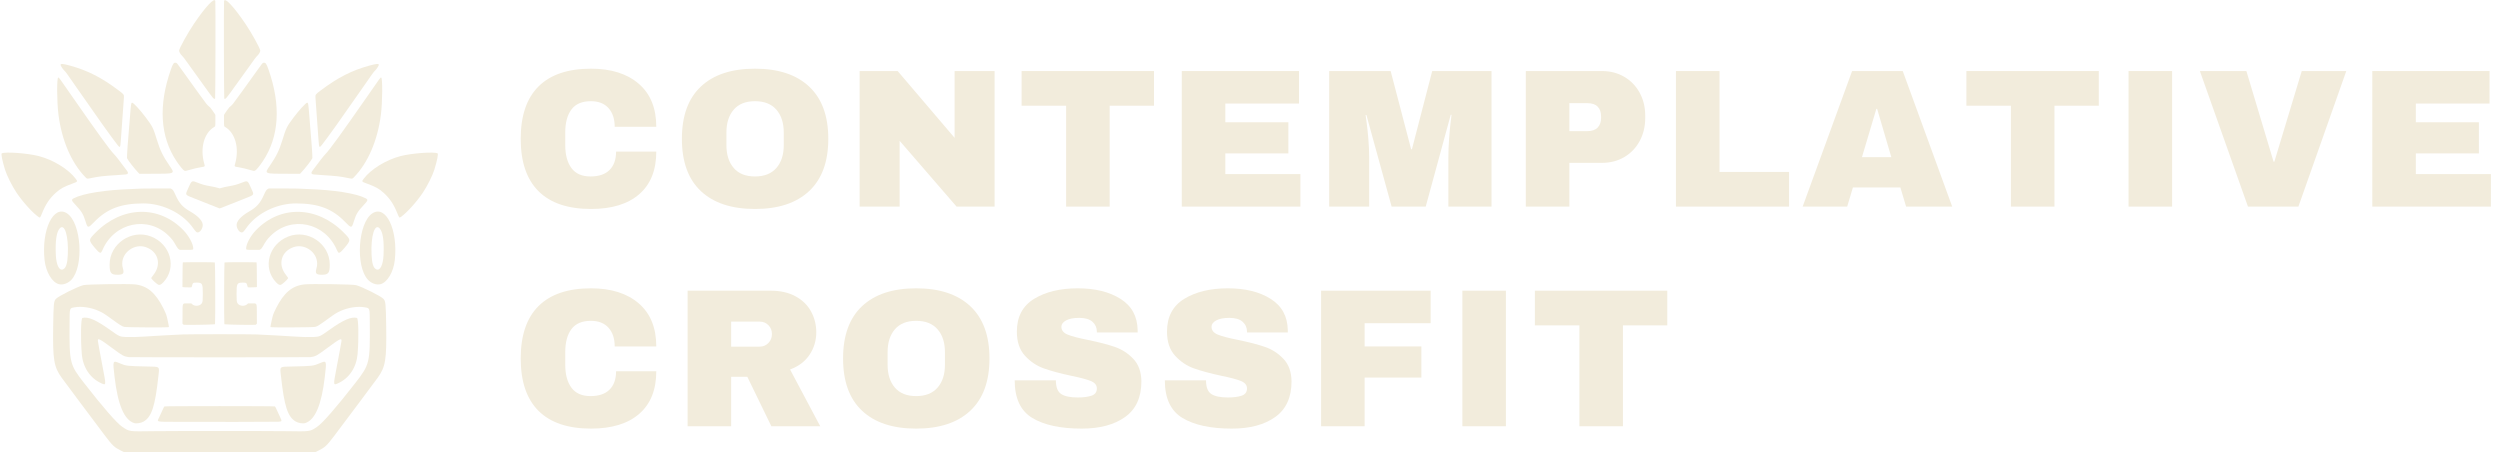
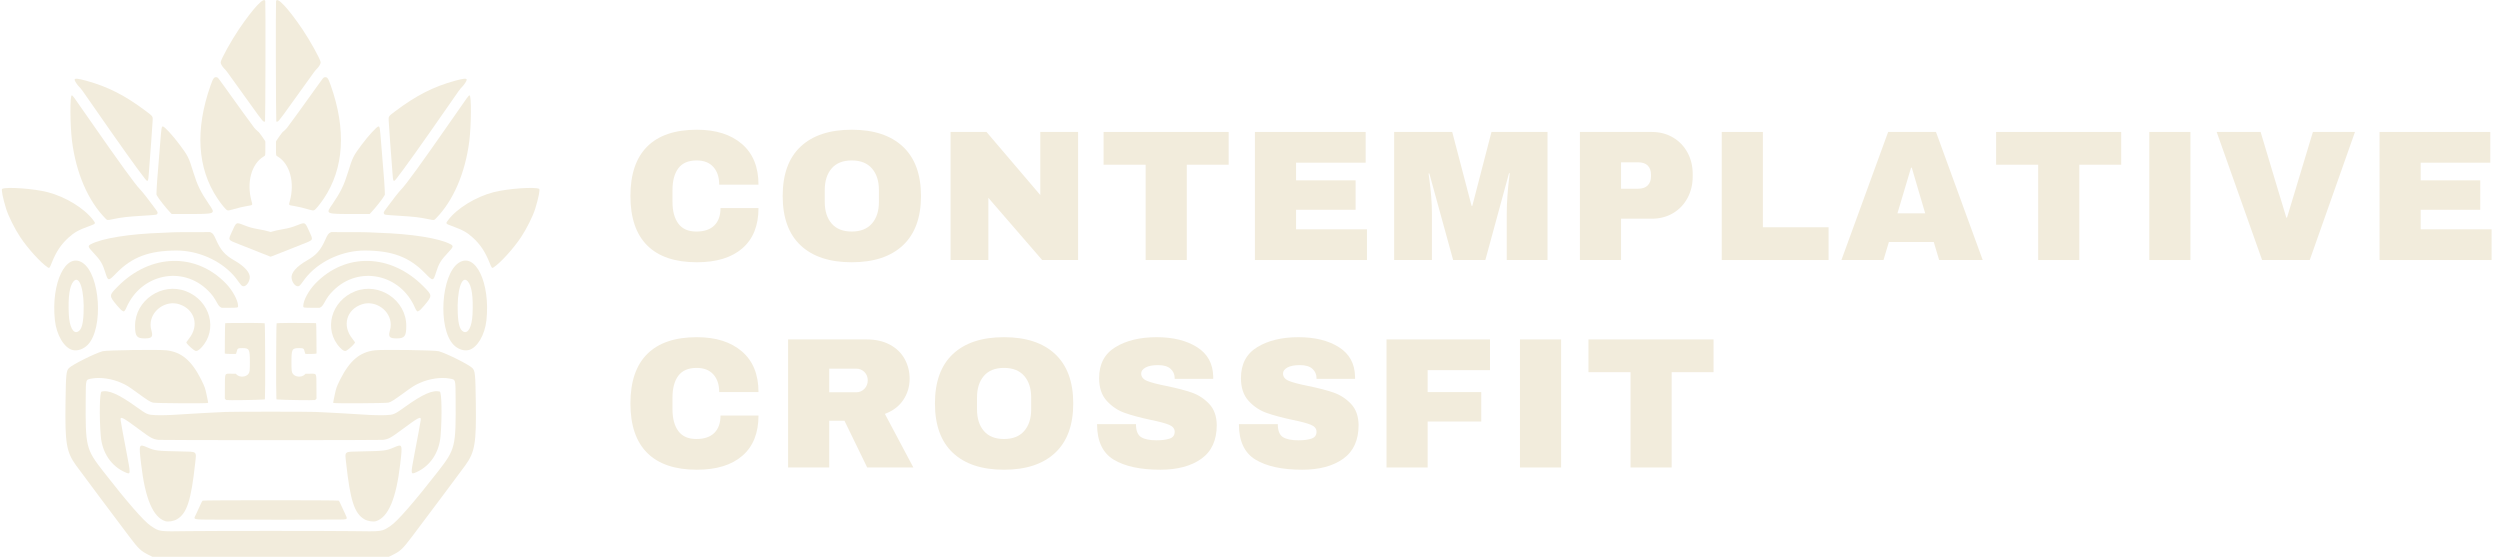
- <svg xmlns="http://www.w3.org/2000/svg" role="img" aria-label="Contemplative Crossfit" width="553" height="100" viewBox="0.00 0.00 553.19 100.00">
+ <svg xmlns="http://www.w3.org/2000/svg" role="img" aria-label="Contemplative Crossfit" width="449" height="100" viewBox="0.00 0.00 449.00 100.00">
  <g transform="scale(0.55556)" fill="#F2ECDC">
    <path id="piece-01" fill-rule="evenodd" d="M85.19 39.26C84.83 39.12 83.39 37.18 76.73 27.84C73.23 22.94 73.16 22.84 72.48 22.16C71.79 21.46 71.28 20.53 71.34 20.09C71.48 19.05 74.81 13.05 77.23 9.47C81.89 2.60 85.43 -1.17 85.76 0.38C85.89 0.98 85.81 39.05 85.68 39.22C85.53 39.40 85.55 39.40 85.19 39.26Z" />
    <path id="piece-02" fill-rule="evenodd" d="M89.81 39.26C90.17 39.12 91.61 37.18 98.27 27.84C101.77 22.94 101.84 22.84 102.52 22.16C103.21 21.46 103.72 20.53 103.66 20.09C103.52 19.05 100.19 13.05 97.77 9.47C93.11 2.60 89.57 -1.17 89.24 0.38C89.11 0.98 89.19 39.05 89.32 39.22C89.47 39.40 89.45 39.40 89.81 39.26Z" />
    <path id="piece-03" fill-rule="evenodd" d="M46.86 57.77C44.62 54.95 38.60 46.52 30.53 34.88C26.43 28.95 26.22 28.67 25.59 28.06C25.01 27.51 24.13 26.15 24.12 25.82C24.12 25.25 25.02 25.32 27.88 26.10C34.93 28.04 40.46 30.86 47.27 35.99C49.41 37.60 49.42 37.61 49.35 38.94C49.25 40.83 48.56 50.40 48.31 53.38C48.25 54.18 48.16 55.28 48.13 55.81C47.92 58.83 47.82 58.98 46.86 57.77Z" />
    <path id="piece-04" fill-rule="evenodd" d="M73.46 67.96C73.00 67.80 71.65 66.16 70.31 64.17C63.79 54.43 63.02 41.94 68.07 27.63C68.90 25.26 69.21 24.84 70.04 24.97C70.44 25.03 70.49 25.09 72.65 28.13C76.25 33.19 81.40 40.30 82.15 41.25C82.49 41.68 82.75 41.94 83.38 42.49C83.50 42.60 83.61 42.69 83.64 42.69C83.71 42.69 85.39 45.02 85.59 45.40L85.78 45.77L85.78 47.93C85.78 50.39 85.81 50.26 85.23 50.60C81.28 52.97 79.65 58.98 81.31 65.01C81.69 66.39 81.79 66.29 79.93 66.59C78.56 66.82 76.93 67.20 75.19 67.72C74.05 68.06 73.81 68.09 73.46 67.96Z" />
    <path id="piece-05" fill-rule="evenodd" d="M101.54 67.96C102.00 67.80 103.35 66.16 104.69 64.17C111.21 54.43 111.98 41.94 106.93 27.63C106.10 25.26 105.79 24.84 104.96 24.97C104.56 25.03 104.51 25.09 102.35 28.13C98.75 33.19 93.60 40.30 92.85 41.25C92.51 41.68 92.25 41.94 91.62 42.49C91.50 42.60 91.39 42.69 91.36 42.69C91.29 42.69 89.61 45.02 89.41 45.40L89.22 45.77L89.22 47.93C89.22 50.39 89.19 50.26 89.77 50.60C93.72 52.97 95.35 58.98 93.69 65.01C93.31 66.39 93.21 66.29 95.07 66.59C96.44 66.82 98.07 67.20 99.81 67.72C100.95 68.06 101.19 68.09 101.54 67.96Z" />
    <path id="piece-06" fill-rule="evenodd" d="M128.14 57.77C130.38 54.95 136.40 46.52 144.47 34.88C148.57 28.95 148.78 28.67 149.41 28.06C149.99 27.51 150.87 26.15 150.88 25.82C150.88 25.25 149.98 25.32 147.12 26.10C140.07 28.04 134.54 30.86 127.73 35.99C125.59 37.60 125.58 37.61 125.65 38.94C125.75 40.83 126.44 50.40 126.69 53.38C126.75 54.18 126.84 55.28 126.87 55.81C127.08 58.83 127.18 58.98 128.14 57.77Z" />
    <path id="piece-07" fill-rule="evenodd" d="M34.04 70.58C28.45 64.86 24.61 55.95 23.29 45.66C22.64 40.59 22.58 30.67 23.21 30.85C23.60 30.96 23.23 30.46 29.10 38.91C38.81 52.87 43.78 59.72 45.29 61.23C45.99 61.92 48.17 64.71 50.19 67.47C50.98 68.55 51.05 68.70 50.87 69.08C50.70 69.45 50.54 69.47 46.47 69.72C41.08 70.05 39.48 70.23 36.36 70.88C34.64 71.24 34.70 71.24 34.04 70.58Z" />
    <path id="piece-08" fill-rule="evenodd" d="M140.96 70.58C146.55 64.86 150.39 55.95 151.71 45.66C152.36 40.59 152.42 30.67 151.79 30.85C151.40 30.96 151.77 30.46 145.90 38.91C136.19 52.87 131.22 59.72 129.71 61.23C129.01 61.92 126.83 64.71 124.81 67.47C124.02 68.55 123.95 68.70 124.13 69.08C124.30 69.45 124.46 69.47 128.53 69.72C133.92 70.05 135.52 70.23 138.64 70.88C140.36 71.24 140.30 71.24 140.96 70.58Z" />
    <path id="piece-09" fill-rule="evenodd" d="M54.95 68.60C53.57 67.15 51.17 64.09 50.73 63.22L50.58 62.91L50.63 61.28C50.66 60.39 50.74 59.07 50.81 58.34C50.93 57.12 51.38 51.55 51.81 45.97C52.18 41.23 52.24 40.88 52.66 40.88C53.15 40.87 55.90 43.86 58.04 46.73C60.78 50.39 61.01 50.84 62.51 55.72C63.79 59.86 64.87 62.09 67.49 65.93C69.78 69.28 70.02 69.18 60.12 69.18L55.51 69.19L54.95 68.60Z" />
    <path id="piece-10" fill-rule="evenodd" d="M120.05 68.60C121.43 67.15 123.83 64.09 124.27 63.22L124.42 62.91L124.37 61.28C124.34 60.39 124.26 59.07 124.19 58.34C124.07 57.12 123.62 51.55 123.19 45.97C122.82 41.23 122.76 40.88 122.34 40.88C121.85 40.87 119.10 43.86 116.96 46.73C114.22 50.39 113.99 50.84 112.49 55.72C111.21 59.86 110.13 62.09 107.51 65.93C105.22 69.28 104.98 69.18 114.88 69.18L119.49 69.19L120.05 68.60Z" />
    <path id="piece-11" fill-rule="evenodd" d="M15.43 86.44C13.18 84.95 9.07 80.43 6.59 76.72C4.77 74.00 2.72 69.88 1.98 67.49C0.92 64.05 0.36 61.24 0.70 61.06C2.06 60.33 10.98 60.98 15.43 62.13C21.23 63.64 27.26 67.34 30.13 71.15C31.00 72.29 30.99 72.31 28.96 73.05C25.36 74.37 24.09 75.07 22.20 76.77C19.79 78.94 18.19 81.31 16.78 84.83C16.02 86.73 15.96 86.79 15.43 86.44Z" />
    <path id="piece-12" fill-rule="evenodd" d="M159.57 86.44C161.82 84.95 165.93 80.43 168.41 76.72C170.23 74.00 172.28 69.88 173.02 67.49C174.08 64.05 174.64 61.24 174.30 61.06C172.94 60.33 164.02 60.98 159.57 62.13C153.77 63.64 147.74 67.34 144.87 71.15C144.00 72.29 144.01 72.31 146.04 73.05C149.64 74.37 150.91 75.07 152.80 76.77C155.21 78.94 156.81 81.31 158.22 84.83C158.98 86.73 159.04 86.79 159.57 86.44Z" />
    <path id="piece-13" fill-rule="evenodd" d="M87.38 82.96C87.32 82.94 85.65 82.28 83.66 81.49C81.66 80.70 78.90 79.60 77.51 79.05C73.52 77.48 73.70 77.77 74.97 74.93C76.40 71.73 76.30 71.79 78.83 72.78C80.70 73.51 81.54 73.74 83.72 74.13C85.34 74.42 85.93 74.55 86.86 74.82L87.50 75.00L88.14 74.82C89.07 74.55 89.66 74.42 91.28 74.13C93.46 73.74 94.30 73.51 96.17 72.78C98.70 71.79 98.60 71.73 100.03 74.93C101.30 77.77 101.48 77.48 97.49 79.05C96.10 79.60 93.34 80.70 91.34 81.49C87.48 83.02 87.52 83.01 87.38 82.96Z" />
    <path id="piece-14" fill-rule="evenodd" d="M78.20 92.38C78.06 92.28 77.77 91.95 77.55 91.66C76.35 90.01 76.02 89.59 75.45 88.96C71.02 84.06 63.92 80.98 57.06 80.99C48.23 81.01 42.68 83.09 37.62 88.29C35.02 90.96 34.93 90.96 34.05 88.10C33.17 85.25 32.47 84.10 30.12 81.62C28.42 79.82 28.33 79.50 29.36 78.95C33.02 77.01 41.93 75.59 52.69 75.25C53.80 75.22 55.15 75.15 55.69 75.11C56.32 75.06 58.60 75.04 62.28 75.04L67.91 75.03L68.23 75.18C68.82 75.44 69.13 75.90 69.87 77.56C71.34 80.89 72.75 82.48 75.75 84.19C79.16 86.14 80.98 88.23 80.74 89.92C80.49 91.70 79.11 93.04 78.20 92.38Z" />
    <path id="piece-15" fill-rule="evenodd" d="M96.80 92.38C96.94 92.28 97.23 91.95 97.45 91.66C98.65 90.01 98.98 89.59 99.55 88.96C103.98 84.06 111.08 80.98 117.94 80.99C126.77 81.01 132.32 83.09 137.38 88.29C139.98 90.96 140.07 90.96 140.95 88.10C141.83 85.25 142.53 84.10 144.88 81.62C146.58 79.82 146.67 79.50 145.64 78.95C141.98 77.01 133.07 75.59 122.31 75.25C121.20 75.22 119.85 75.15 119.31 75.11C118.68 75.06 116.40 75.04 112.72 75.04L107.09 75.03L106.77 75.18C106.18 75.44 105.87 75.90 105.13 77.56C103.66 80.89 102.25 82.48 99.25 84.19C95.84 86.14 94.02 88.23 94.26 89.92C94.51 91.70 95.89 93.04 96.80 92.38Z" />
    <path id="piece-16" fill-rule="evenodd" d="M23.44 113.15C20.71 112.42 18.27 108.30 17.75 103.56C16.44 91.46 21.31 81.37 26.72 84.97C32.40 88.75 33.51 106.05 28.42 111.42C27.04 112.87 25.01 113.57 23.44 113.15Z M25.18 107.22C26.31 106.65 26.84 104.98 27.01 101.42C27.36 94.04 25.75 88.76 23.80 90.93C22.49 92.38 21.98 95.88 22.24 101.59C22.43 105.62 23.66 107.99 25.18 107.22Z" />
    <path id="piece-17" fill-rule="evenodd" d="M39.76 100.59C39.31 100.40 38.78 99.89 37.86 98.79C35.18 95.57 35.18 95.54 38.10 92.59C48.66 81.95 63.31 81.56 73.06 91.67C75.18 93.86 76.91 97.04 76.96 98.82C76.98 99.50 77.02 99.49 73.98 99.50L71.68 99.50L71.38 99.35C71.00 99.15 70.67 98.78 70.30 98.12C69.16 96.05 68.58 95.26 67.25 93.94C59.01 85.71 45.54 88.55 40.84 99.50C40.64 99.95 40.45 100.30 40.31 100.45C40.05 100.72 40.05 100.72 39.76 100.59Z" />
    <path id="piece-18" fill-rule="evenodd" d="M135.24 100.59C135.69 100.40 136.22 99.89 137.14 98.79C139.82 95.57 139.82 95.54 136.90 92.59C126.34 81.95 111.69 81.56 101.94 91.67C99.82 93.86 98.09 97.04 98.04 98.82C98.02 99.50 97.98 99.49 101.02 99.50L103.32 99.50L103.62 99.35C104.00 99.15 104.33 98.78 104.70 98.12C105.84 96.05 106.42 95.26 107.75 93.94C115.99 85.71 129.46 88.55 134.16 99.50C134.36 99.95 134.55 100.30 134.69 100.45C134.95 100.72 134.95 100.72 135.24 100.59Z" />
    <path id="piece-19" fill-rule="evenodd" d="M151.56 113.15C154.29 112.42 156.73 108.30 157.25 103.56C158.56 91.46 153.69 81.37 148.28 84.97C142.60 88.75 141.49 106.05 146.58 111.42C147.96 112.87 149.99 113.57 151.56 113.15Z M149.82 107.22C148.69 106.65 148.16 104.98 147.99 101.42C147.64 94.04 149.25 88.76 151.20 90.93C152.51 92.38 153.02 95.88 152.76 101.59C152.57 105.62 151.34 107.99 149.82 107.22Z" />
    <path id="piece-20" fill-rule="evenodd" d="M63.03 113.36C62.38 113.02 60.79 111.60 60.40 111.01L60.23 110.74L60.36 110.48C60.43 110.34 60.77 109.87 61.12 109.44C64.46 105.27 63.00 100.05 58.01 98.38C53.63 96.91 48.69 100.38 48.68 104.94C48.68 105.73 48.71 105.94 49.03 107.15C49.49 108.93 49.01 109.41 46.75 109.40C44.19 109.39 43.66 108.70 43.66 105.34C43.65 97.07 52.36 91.16 60.13 94.15C67.98 97.19 70.54 106.60 65.08 112.38C64.18 113.34 63.55 113.64 63.03 113.36Z" />
    <path id="piece-21" fill-rule="evenodd" d="M111.97 113.36C112.62 113.02 114.21 111.60 114.60 111.01L114.77 110.74L114.64 110.48C114.57 110.34 114.23 109.87 113.88 109.44C110.54 105.27 112.00 100.05 116.99 98.38C121.37 96.91 126.31 100.38 126.32 104.94C126.32 105.73 126.29 105.94 125.97 107.15C125.51 108.93 125.99 109.41 128.25 109.40C130.81 109.39 131.34 108.70 131.34 105.34C131.35 97.07 122.64 91.16 114.87 94.15C107.02 97.19 104.46 106.60 109.92 112.38C110.82 113.34 111.45 113.64 111.97 113.36Z" />
    <path id="piece-22" fill-rule="evenodd" d="M73.15 129.32C73.08 129.29 72.94 129.17 72.85 129.06L72.68 128.86L72.70 125.23C72.73 120.40 72.53 120.81 74.78 120.81L76.22 120.81L76.47 121.07C77.49 122.12 79.70 121.93 80.41 120.72C80.73 120.17 80.77 119.75 80.78 117.12C80.78 112.86 80.61 112.54 78.31 112.53C76.89 112.53 76.74 112.63 76.50 113.76C76.43 114.08 76.34 114.36 76.30 114.39C76.16 114.48 72.99 114.42 72.82 114.32L72.67 114.24L72.70 109.51C72.72 106.43 72.76 104.72 72.80 104.62L72.86 104.46L75.94 104.41C79.25 104.36 85.44 104.42 85.57 104.51C85.73 104.61 85.80 126.98 85.65 128.70L85.61 129.11L85.16 129.15C83.43 129.31 73.44 129.45 73.15 129.32Z" />
    <path id="piece-23" fill-rule="evenodd" d="M101.85 129.32C101.92 129.29 102.06 129.17 102.15 129.06L102.32 128.86L102.30 125.23C102.27 120.40 102.47 120.81 100.22 120.81L98.78 120.81L98.53 121.07C97.51 122.12 95.30 121.93 94.59 120.72C94.27 120.17 94.23 119.75 94.22 117.12C94.22 112.86 94.39 112.54 96.69 112.53C98.11 112.53 98.26 112.63 98.50 113.76C98.57 114.08 98.66 114.36 98.70 114.39C98.84 114.48 102.01 114.42 102.18 114.32L102.33 114.24L102.30 109.51C102.28 106.43 102.24 104.72 102.20 104.62L102.14 104.46L99.06 104.41C95.75 104.36 89.56 104.42 89.43 104.51C89.27 104.61 89.20 126.98 89.35 128.70L89.39 129.11L89.84 129.15C91.57 129.31 101.56 129.45 101.85 129.32Z" />
    <path id="piece-24" fill-rule="evenodd" d="M48.06 179.39C45.53 178.13 44.84 177.48 41.89 173.59C37.86 168.26 25.79 152.13 24.58 150.44C21.46 146.11 20.99 143.29 21.18 130.06C21.31 120.88 21.41 119.89 22.30 118.98C23.38 117.87 30.69 114.22 33.19 113.54C34.49 113.19 51.33 112.95 53.84 113.25C58.70 113.82 61.92 116.55 65.03 122.69C65.60 123.82 66.19 125.15 66.22 125.35C66.23 125.42 66.28 125.61 66.34 125.78C66.40 125.95 66.46 126.16 66.48 126.25C66.49 126.34 66.52 126.45 66.54 126.51C66.55 126.57 66.58 126.67 66.59 126.73C66.60 126.79 66.66 127.03 66.71 127.26C66.76 127.49 66.82 127.74 66.83 127.82C66.85 127.90 66.95 128.38 67.05 128.88C67.30 130.07 67.31 130.15 67.25 130.25C67.12 130.47 50.39 130.38 49.45 130.16C48.57 129.95 47.80 129.46 44.19 126.84C41.45 124.85 40.97 124.55 39.25 123.78C36.26 122.43 32.46 121.87 29.72 122.37C27.65 122.74 27.75 122.42 27.71 128.78C27.60 144.54 27.75 145.15 33.49 152.53C41.00 162.17 46.57 168.57 48.72 169.98C51.62 171.91 51.17 171.85 61.28 171.70C68.58 171.60 106.42 171.60 113.72 171.70C123.83 171.85 123.38 171.91 126.28 169.98C128.43 168.57 134.00 162.17 141.51 152.53C147.25 145.15 147.40 144.54 147.29 128.78C147.25 122.42 147.35 122.74 145.28 122.37C142.54 121.87 138.74 122.43 135.75 123.78C134.03 124.55 133.55 124.85 130.81 126.84C127.20 129.46 126.43 129.95 125.55 130.16C124.61 130.38 107.88 130.47 107.75 130.25C107.69 130.15 107.70 130.07 107.95 128.88C108.05 128.38 108.15 127.90 108.17 127.82C108.18 127.74 108.24 127.49 108.29 127.26C108.34 127.03 108.40 126.79 108.41 126.73C108.42 126.67 108.45 126.57 108.46 126.51C108.48 126.45 108.51 126.34 108.52 126.25C108.54 126.16 108.60 125.95 108.66 125.78C108.72 125.61 108.77 125.42 108.78 125.35C108.81 125.15 109.40 123.82 109.97 122.69C113.08 116.55 116.30 113.82 121.16 113.25C123.67 112.95 140.51 113.19 141.81 113.54C144.31 114.22 151.62 117.87 152.70 118.98C153.59 119.89 153.69 120.88 153.82 130.06C154.01 143.29 153.54 146.11 150.42 150.44C149.21 152.13 137.14 168.26 133.11 173.59C130.16 177.48 129.43 178.16 126.90 179.41L125.70 180.00L87.49 180.00L49.28 180.00L48.06 179.39Z" />
    <path id="piece-25" fill-rule="evenodd" d="M40.52 152.70C35.95 150.72 33.00 146.34 32.57 140.88C32.06 134.60 32.21 126.77 32.83 126.60C35.08 126.00 38.29 127.40 43.94 131.44C47.50 133.99 47.71 134.08 50.17 134.20C51.77 134.28 55.21 134.20 57.41 134.03C58.06 133.98 59.69 133.88 61.03 133.81C62.37 133.74 64.26 133.63 65.22 133.56C66.18 133.49 68.02 133.40 69.31 133.35C70.60 133.29 72.25 133.22 72.97 133.17C74.85 133.06 100.15 133.06 102.03 133.17C102.75 133.22 104.40 133.29 105.69 133.35C106.98 133.40 108.82 133.49 109.78 133.56C110.74 133.63 112.63 133.74 113.97 133.81C115.31 133.88 116.94 133.98 117.59 134.03C119.79 134.20 123.23 134.28 124.83 134.20C127.29 134.08 127.50 133.99 131.06 131.44C136.71 127.40 139.92 126.00 142.17 126.60C142.79 126.77 142.94 134.60 142.43 140.88C142.00 146.28 139.11 150.63 134.62 152.64C132.73 153.48 132.72 153.42 133.91 147.20C135.11 140.94 135.80 137.19 136.00 135.89C136.22 134.40 135.43 134.79 129.92 138.89C126.26 141.61 125.63 141.95 123.79 142.20C122.95 142.32 52.05 142.32 51.21 142.20C49.37 141.95 48.74 141.61 45.08 138.89C39.57 134.79 38.78 134.40 39.01 135.89C39.20 137.20 39.84 140.71 40.81 145.75C42.31 153.54 42.31 153.47 40.52 152.70Z" />
    <path id="piece-26" fill-rule="evenodd" d="M53.41 168.47C49.46 167.18 46.93 161.21 45.63 150.09C44.85 143.47 44.86 143.45 47.69 144.66C50.21 145.73 50.62 145.78 58.53 145.94C63.89 146.05 63.53 145.75 63.09 149.78C61.78 161.79 60.42 165.98 57.22 167.86C56.16 168.48 54.34 168.78 53.41 168.47Z" />
    <path id="piece-27" fill-rule="evenodd" d="M121.59 168.47C125.54 167.18 128.07 161.21 129.37 150.09C130.15 143.47 130.14 143.45 127.31 144.66C124.79 145.73 124.38 145.78 116.47 145.94C111.11 146.05 111.47 145.75 111.91 149.78C113.22 161.79 114.58 165.98 117.78 167.86C118.84 168.48 120.66 168.78 121.59 168.47Z" />
    <path id="piece-28" fill-rule="evenodd" d="M70.16 167.99C61.84 167.95 62.48 168.11 63.40 166.19C63.69 165.59 64.17 164.55 64.46 163.89C65.13 162.39 65.33 162.00 65.49 161.85C65.69 161.67 109.31 161.67 109.51 161.85C109.67 162.00 109.87 162.39 110.54 163.89C110.83 164.55 111.31 165.59 111.61 166.20C112.35 167.74 112.32 167.82 110.96 167.94C110.10 168.01 80.25 168.05 70.16 167.99Z" />
  </g>
-   <g fill="#F2ECDC" transform="translate(113.26 45.70) scale(0.0436)">
+   <g fill="#F2ECDC" transform="translate(111.72 46.70) scale(0.03343)">
    <path transform="translate(0.0 0) scale(1 -1)" d="M733 405H522Q522 465 490.5 500.0Q459 535 401 535Q334 535 302.5 493.0Q271 451 271 376V312Q271 238 302.5 195.5Q334 153 399 153Q463 153 496.0 186.0Q529 219 529 279H733Q733 138 646.5 63.0Q560 -12 402 -12Q226 -12 135.5 78.0Q45 168 45 344Q45 520 135.5 610.0Q226 700 402 700Q555 700 644.0 623.5Q733 547 733 405Z" />
    <path transform="translate(818.0 0) scale(1 -1)" d="M788 344Q788 170 691.0 79.0Q594 -12 416 -12Q238 -12 141.5 78.5Q45 169 45 344Q45 519 141.5 609.5Q238 700 416 700Q594 700 691.0 609.0Q788 518 788 344ZM271 376V312Q271 239 308.0 196.0Q345 153 416 153Q487 153 524.5 196.0Q562 239 562 312V376Q562 449 524.5 492.0Q487 535 416 535Q345 535 308.0 492.0Q271 449 271 376Z" />
    <path transform="translate(1691.0 0) scale(1 -1)" d="M566 0 277 334V0H74V688H267L556 349V688H759V0Z" />
    <path transform="translate(2564.0 0) scale(1 -1)" d="M470 512V0H249V512H23V688H695V512Z" />
    <path transform="translate(3326.0 0) scale(1 -1)" d="M74 688H669V523H295V428H615V270H295V165H676V0H74Z" />
    <path transform="translate(4088.0 0) scale(1 -1)" d="M665 0V248Q665 294 668.5 342.5Q672 391 676.0 424.0Q680 457 681 466H677L550 0H377L249 465H245Q246 456 250.5 423.5Q255 391 259.0 342.5Q263 294 263 248V0H60V688H372L476 291H480L583 688H884V0Z" />
    <path transform="translate(5072.0 0) scale(1 -1)" d="M680 462V449Q680 385 652.0 333.0Q624 281 574.0 251.5Q524 222 460 222H295V0H74V688H460Q524 688 574.0 658.5Q624 629 652.0 577.5Q680 526 680 462ZM295 383H386Q421 383 438.5 401.0Q456 419 456 450V458Q456 490 438.5 507.5Q421 525 386 525H295Z" />
    <path transform="translate(5834.0 0) scale(1 -1)" d="M74 688H295V176H648V0H74Z" />
    <path transform="translate(6541.0 0) scale(1 -1)" d="M535 0 506 97H265L236 0H10L261 688H518L769 0ZM311 251H460L388 496H384Z" />
    <path transform="translate(7359.0 0) scale(1 -1)" d="M470 512V0H249V512H23V688H695V512Z" />
    <path transform="translate(8121.0 0) scale(1 -1)" d="M84 0V688H305V0Z" />
    <path transform="translate(8550.0 0) scale(1 -1)" d="M261 0 17 688H253L391 228H395L534 688H760L517 0Z" />
    <path transform="translate(9368.0 0) scale(1 -1)" d="M74 688H669V523H295V428H615V270H295V165H676V0H74Z" />
  </g>
-   <g fill="#F2ECDC" transform="translate(113.26 94.30) scale(0.0436)">
+   <g fill="#F2ECDC" transform="translate(111.72 83.96) scale(0.03343)">
    <path transform="translate(0.0 0) scale(1 -1)" d="M733 405H522Q522 465 490.5 500.0Q459 535 401 535Q334 535 302.5 493.0Q271 451 271 376V312Q271 238 302.5 195.5Q334 153 399 153Q463 153 496.0 186.0Q529 219 529 279H733Q733 138 646.5 63.0Q560 -12 402 -12Q226 -12 135.5 78.0Q45 168 45 344Q45 520 135.5 610.0Q226 700 402 700Q555 700 644.0 623.5Q733 547 733 405Z" />
    <path transform="translate(818.0 0) scale(1 -1)" d="M594 288 747 0H499L377 251H295V0H74V688H495Q569 688 621.5 659.5Q674 631 700.5 582.5Q727 534 727 477Q727 414 693.0 363.0Q659 312 594 288ZM440 531H295V404H440Q466 404 484.0 422.5Q502 441 502 468Q502 495 484.0 513.0Q466 531 440 531Z" />
    <path transform="translate(1636.0 0) scale(1 -1)" d="M788 344Q788 170 691.0 79.0Q594 -12 416 -12Q238 -12 141.5 78.5Q45 169 45 344Q45 519 141.5 609.5Q238 700 416 700Q594 700 691.0 609.0Q788 518 788 344ZM271 376V312Q271 239 308.0 196.0Q345 153 416 153Q487 153 524.5 196.0Q562 239 562 312V376Q562 449 524.5 492.0Q487 535 416 535Q345 535 308.0 492.0Q271 449 271 376Z" />
    <path transform="translate(2509.0 0) scale(1 -1)" d="M667 488V476H460V480Q460 510 438.0 530.0Q416 550 371 550Q327 550 303.5 537.0Q280 524 280 505Q280 478 312.0 465.0Q344 452 415 438Q498 421 551.5 402.5Q605 384 645.0 342.0Q685 300 686 228Q686 106 603.5 47.0Q521 -12 383 -12Q222 -12 132.5 42.0Q43 96 43 233H252Q252 181 279.0 163.5Q306 146 363 146Q405 146 432.5 155.0Q460 164 460 192Q460 217 429.5 229.5Q399 242 330 256Q246 274 191.0 293.5Q136 313 95.0 358.0Q54 403 54 480Q54 593 141.5 646.5Q229 700 363 700Q495 700 580.0 646.5Q665 593 667 488Z" />
    <path transform="translate(3271.0 0) scale(1 -1)" d="M667 488V476H460V480Q460 510 438.0 530.0Q416 550 371 550Q327 550 303.5 537.0Q280 524 280 505Q280 478 312.0 465.0Q344 452 415 438Q498 421 551.5 402.5Q605 384 645.0 342.0Q685 300 686 228Q686 106 603.5 47.0Q521 -12 383 -12Q222 -12 132.5 42.0Q43 96 43 233H252Q252 181 279.0 163.5Q306 146 363 146Q405 146 432.5 155.0Q460 164 460 192Q460 217 429.5 229.5Q399 242 330 256Q246 274 191.0 293.5Q136 313 95.0 358.0Q54 403 54 480Q54 593 141.5 646.5Q229 700 363 700Q495 700 580.0 646.5Q665 593 667 488Z" />
    <path transform="translate(4033.0 0) scale(1 -1)" d="M74 688H630V523H295V405H583V247H295V0H74Z" />
    <path transform="translate(4740.0 0) scale(1 -1)" d="M84 0V688H305V0Z" />
    <path transform="translate(5169.0 0) scale(1 -1)" d="M470 512V0H249V512H23V688H695V512Z" />
  </g>
</svg>
